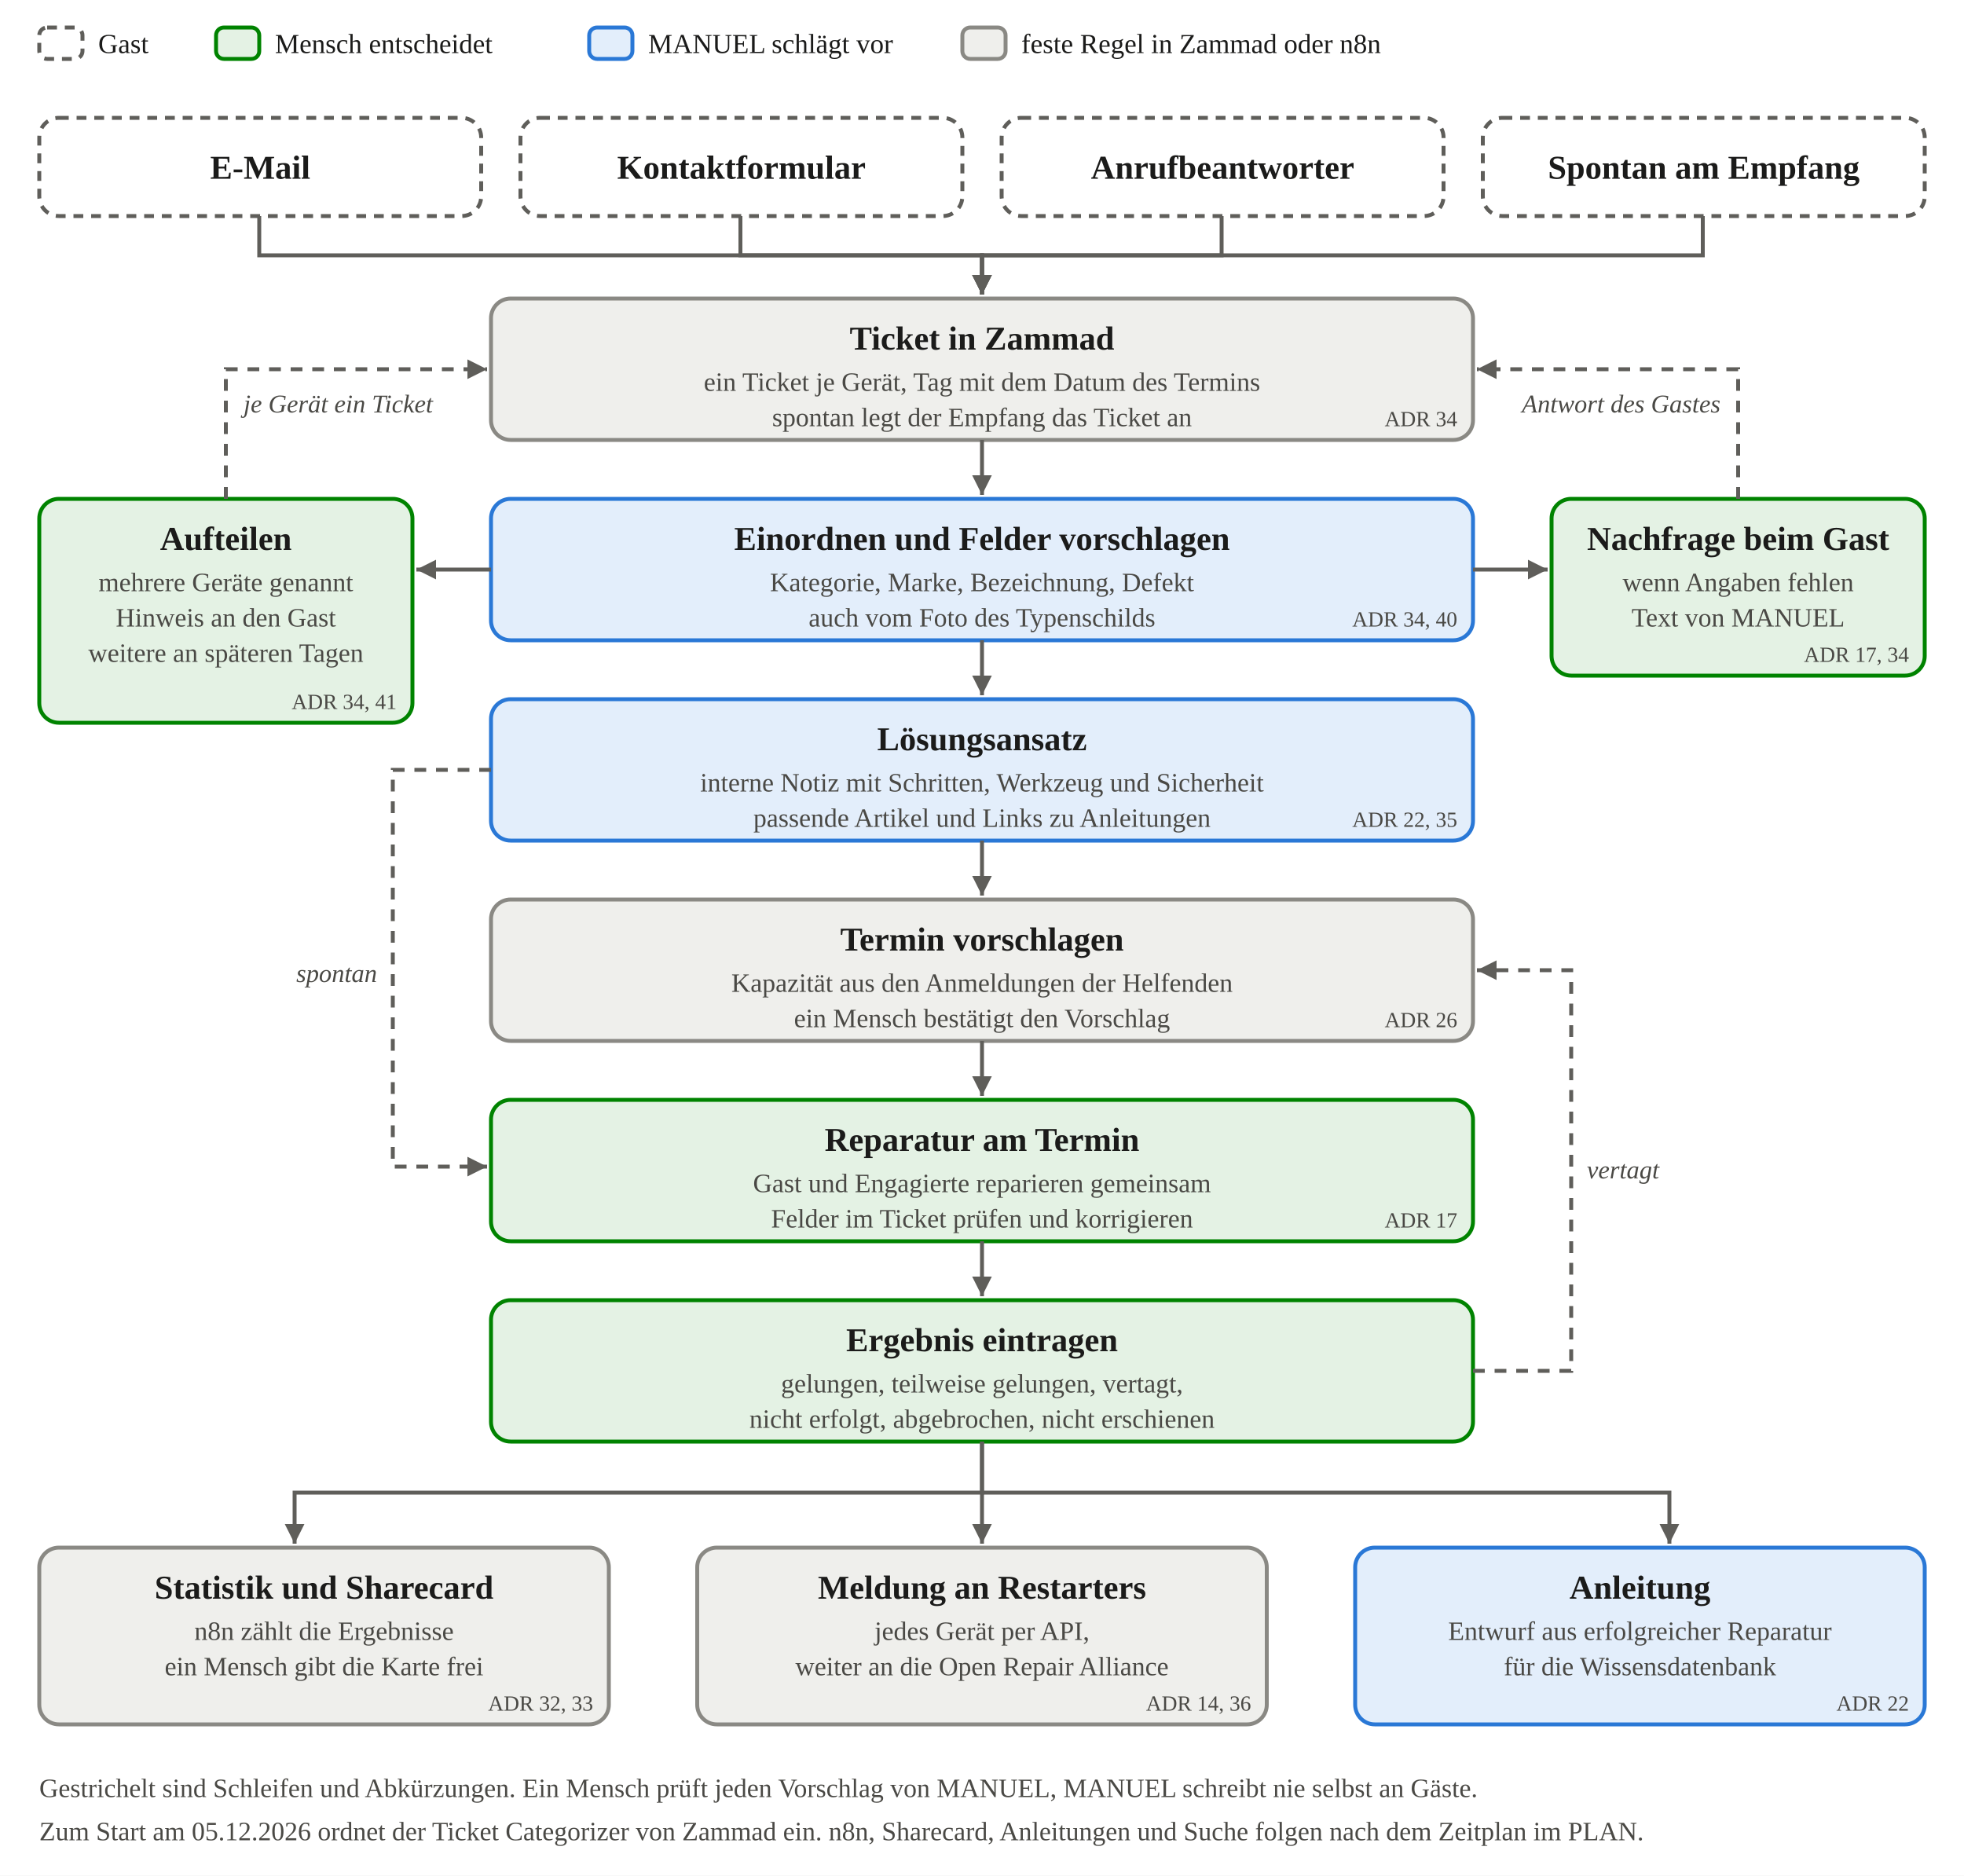
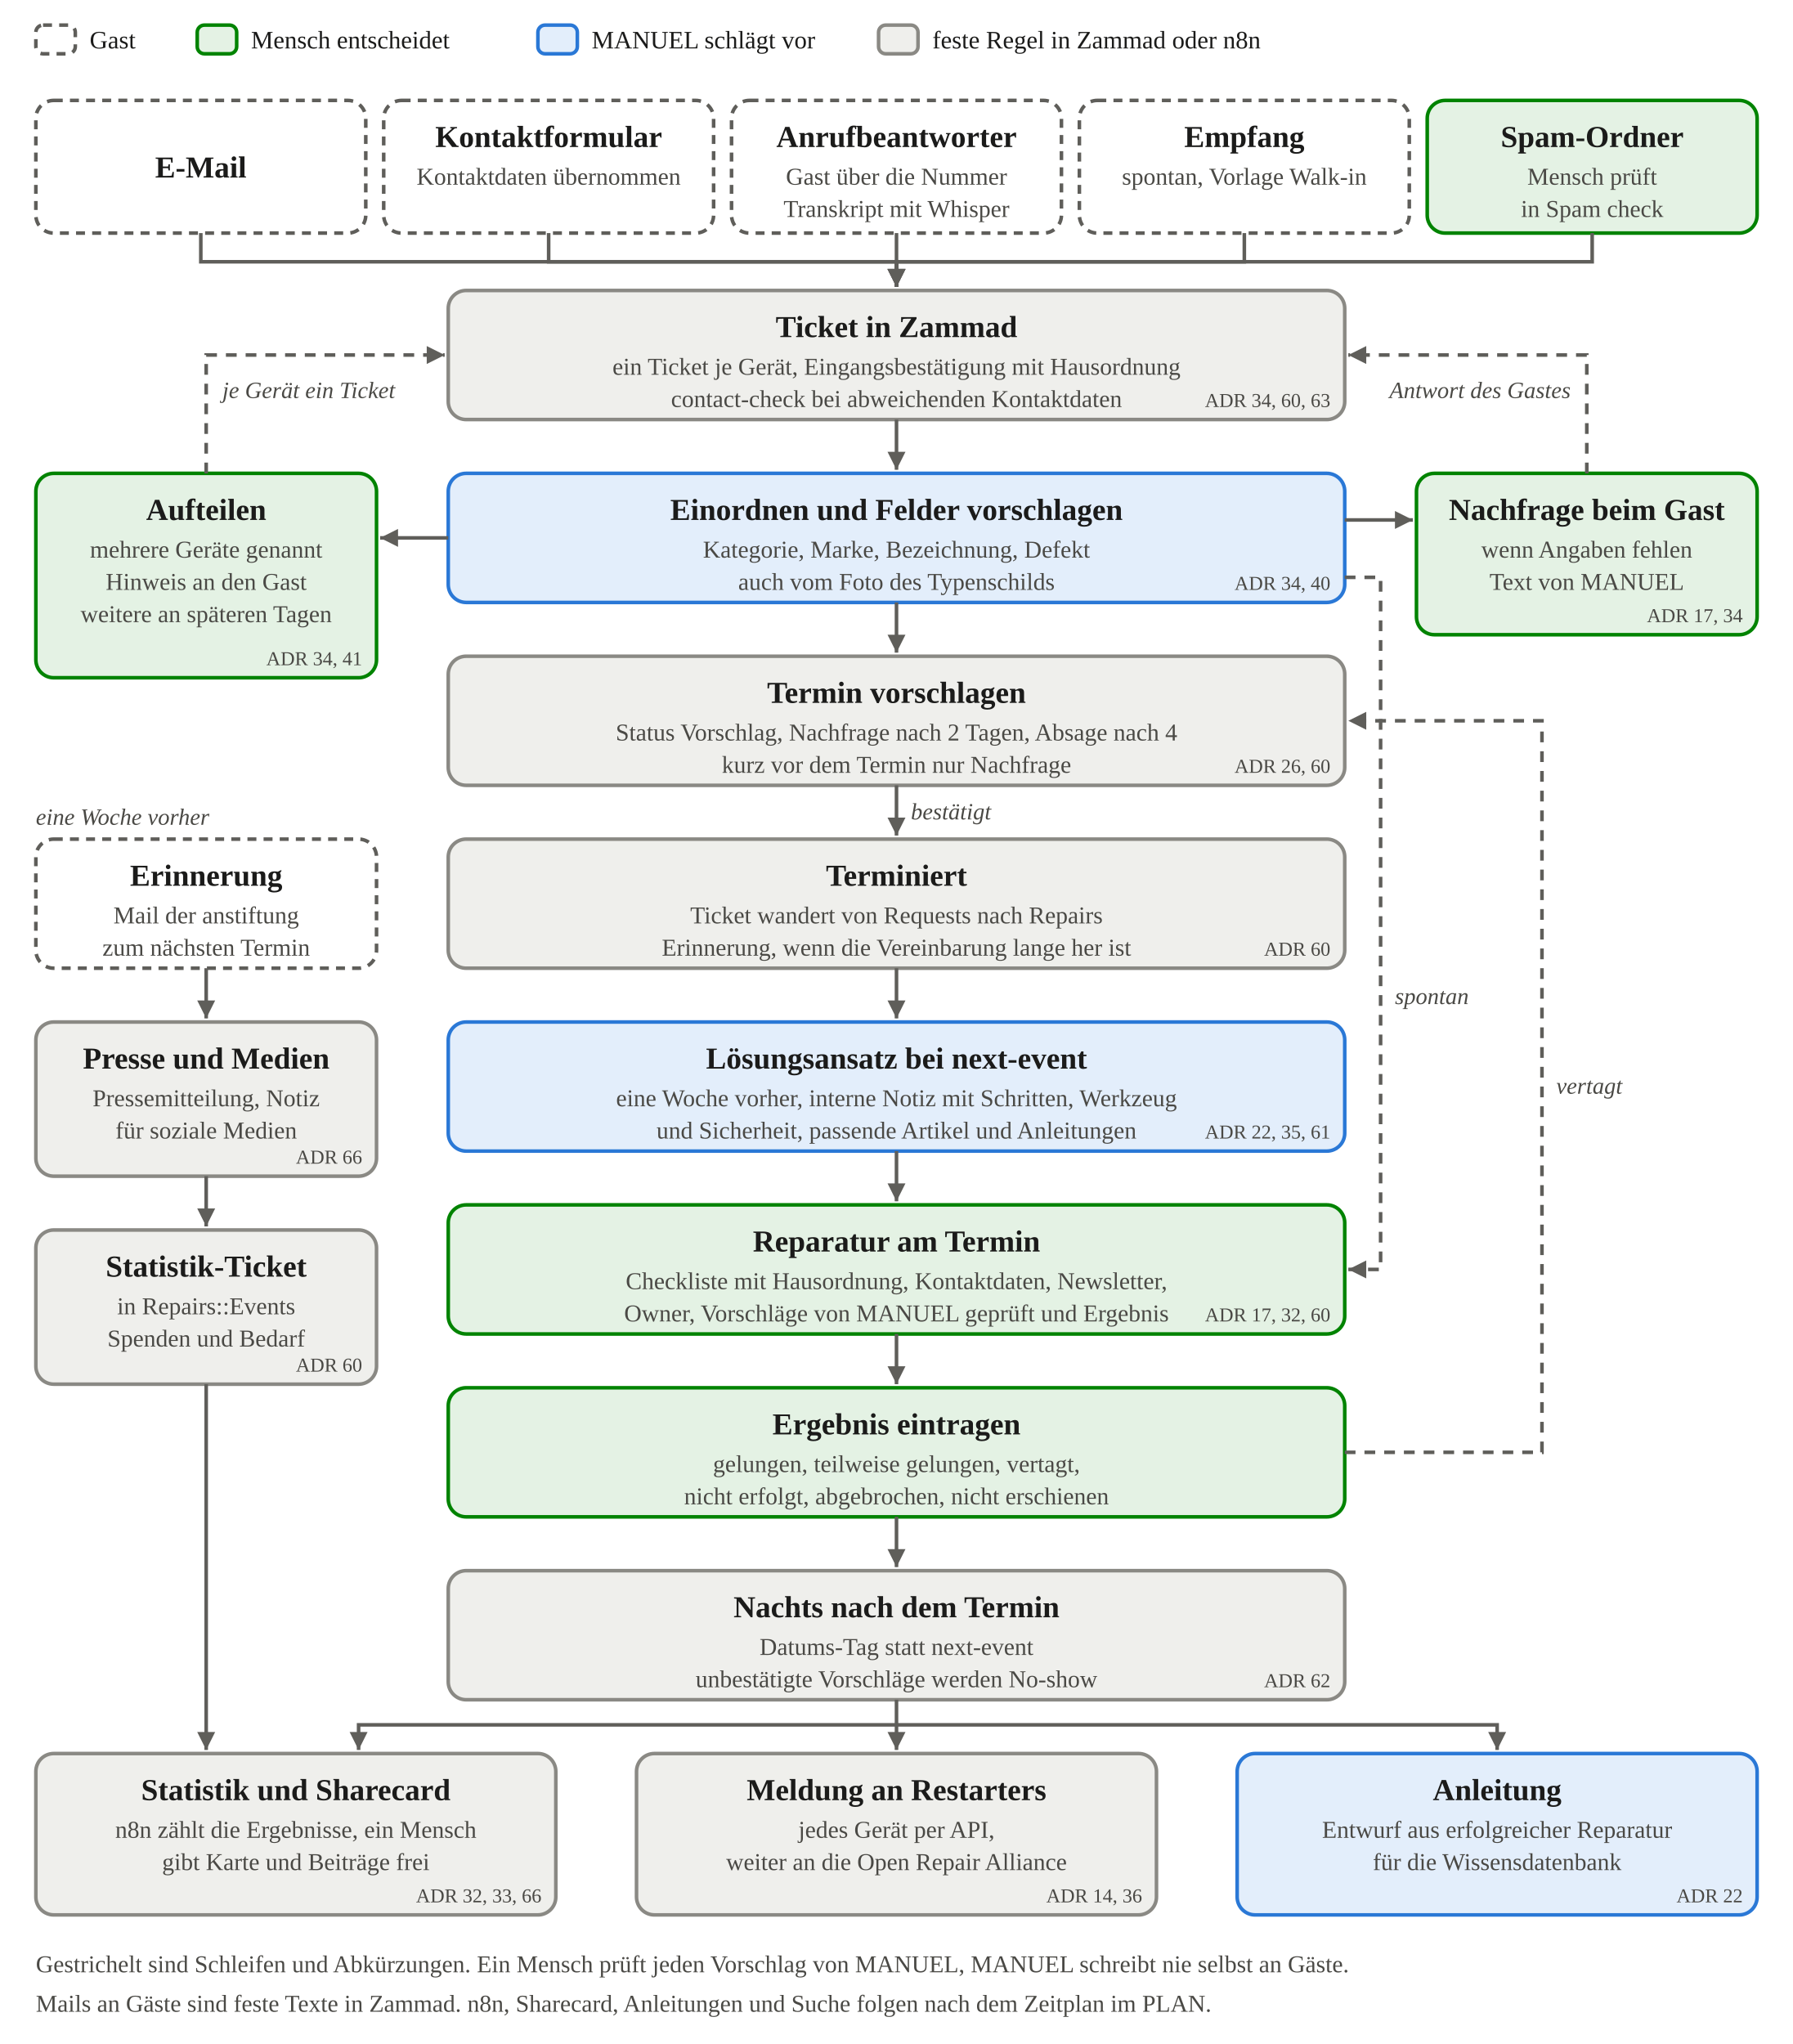
- <svg xmlns="http://www.w3.org/2000/svg" viewBox="0 0 1000 955" width="1000" height="955" font-family="Source Sans 3, Source Sans Pro, Noto Sans, Liberation Sans, Arial, DejaVu Sans, sans-serif" role="img" aria-label="Ablauf einer Anfrage im Repair Café vom Eingang bis zur Meldung">
-   <rect width="1000" height="955" fill="#ffffff" />
+ <svg xmlns="http://www.w3.org/2000/svg" viewBox="0 0 1000 1140" width="1000" height="1140" font-family="Source Sans 3, Source Sans Pro, Noto Sans, Liberation Sans, Arial, DejaVu Sans, sans-serif" role="img" aria-label="Ablauf einer Anfrage im Repair Café vom Eingang bis zur Meldung">
+   <rect width="1000" height="1140" fill="#ffffff" />
  <rect x="20" y="14" width="22" height="16" rx="4" fill="#ffffff" stroke="#5f5e5a" stroke-width="2" stroke-dasharray="5 4" />
  <text x="50" y="27" font-size="14" fill="#1b1b1a">Gast</text>
  <rect x="110" y="14" width="22" height="16" rx="4" fill="#e4f2e4" stroke="#008300" stroke-width="2" />
  <text x="140" y="27" font-size="14" fill="#1b1b1a">Mensch entscheidet</text>
  <rect x="300" y="14" width="22" height="16" rx="4" fill="#e3eefb" stroke="#2a78d6" stroke-width="2" />
  <text x="330" y="27" font-size="14" fill="#1b1b1a">MANUEL schlägt vor</text>
  <rect x="490" y="14" width="22" height="16" rx="4" fill="#efefec" stroke="#8a8984" stroke-width="2" />
  <text x="520" y="27" font-size="14" fill="#1b1b1a">feste Regel in Zammad oder n8n</text>
-   <rect x="20" y="60" width="225" height="50" rx="10" fill="#ffffff" stroke="#5f5e5a" stroke-width="2" stroke-dasharray="5 4" />
-   <text x="132.5" y="91.0" text-anchor="middle" font-size="17" font-weight="600" fill="#1b1b1a">E-Mail</text>
-   <rect x="265" y="60" width="225" height="50" rx="10" fill="#ffffff" stroke="#5f5e5a" stroke-width="2" stroke-dasharray="5 4" />
-   <text x="377.5" y="91.0" text-anchor="middle" font-size="17" font-weight="600" fill="#1b1b1a">Kontaktformular</text>
-   <rect x="510" y="60" width="225" height="50" rx="10" fill="#ffffff" stroke="#5f5e5a" stroke-width="2" stroke-dasharray="5 4" />
-   <text x="622.5" y="91.0" text-anchor="middle" font-size="17" font-weight="600" fill="#1b1b1a">Anrufbeantworter</text>
-   <rect x="755" y="60" width="225" height="50" rx="10" fill="#ffffff" stroke="#5f5e5a" stroke-width="2" stroke-dasharray="5 4" />
-   <text x="867.5" y="91.0" text-anchor="middle" font-size="17" font-weight="600" fill="#1b1b1a">Spontan am Empfang</text>
-   <path d="M 132 110 L 132 130 L 500 130 L 500 150" fill="none" stroke="#5f5e5a" stroke-width="2" />
-   <path d="M 500 150 L 495.0 140.0 L 505.0 140.0 Z" fill="#5f5e5a" />
-   <path d="M 377 110 L 377 130 L 500 130 L 500 150" fill="none" stroke="#5f5e5a" stroke-width="2" />
-   <path d="M 500 150 L 495.0 140.0 L 505.0 140.0 Z" fill="#5f5e5a" />
-   <path d="M 622 110 L 622 130 L 500 130 L 500 150" fill="none" stroke="#5f5e5a" stroke-width="2" />
-   <path d="M 500 150 L 495.0 140.0 L 505.0 140.0 Z" fill="#5f5e5a" />
-   <path d="M 867 110 L 867 130 L 500 130 L 500 150" fill="none" stroke="#5f5e5a" stroke-width="2" />
-   <path d="M 500 150 L 495.0 140.0 L 505.0 140.0 Z" fill="#5f5e5a" />
-   <rect x="250" y="152" width="500" height="72" rx="10" fill="#efefec" stroke="#8a8984" stroke-width="2" />
-   <text x="500.0" y="178" text-anchor="middle" font-size="17" font-weight="600" fill="#1b1b1a">Ticket in Zammad</text>
-   <text x="500.0" y="199" text-anchor="middle" font-size="13.5" fill="#4a4945">ein Ticket je Gerät, Tag mit dem Datum des Termins</text>
-   <text x="500.0" y="217" text-anchor="middle" font-size="13.5" fill="#4a4945">spontan legt der Empfang das Ticket an</text>
-   <text x="742" y="217" text-anchor="end" font-size="11" fill="#4a4945">ADR 34</text>
-   <path d="M 500 224 L 500 252" fill="none" stroke="#5f5e5a" stroke-width="2" />
-   <path d="M 500 252 L 495.0 242.0 L 505.0 242.0 Z" fill="#5f5e5a" />
-   <rect x="250" y="254" width="500" height="72" rx="10" fill="#e3eefb" stroke="#2a78d6" stroke-width="2" />
-   <text x="500.0" y="280" text-anchor="middle" font-size="17" font-weight="600" fill="#1b1b1a">Einordnen und Felder vorschlagen</text>
-   <text x="500.0" y="301" text-anchor="middle" font-size="13.5" fill="#4a4945">Kategorie, Marke, Bezeichnung, Defekt</text>
-   <text x="500.0" y="319" text-anchor="middle" font-size="13.5" fill="#4a4945">auch vom Foto des Typenschilds</text>
-   <text x="742" y="319" text-anchor="end" font-size="11" fill="#4a4945">ADR 34, 40</text>
-   <rect x="20" y="254" width="190" height="114" rx="10" fill="#e4f2e4" stroke="#008300" stroke-width="2" />
-   <text x="115.0" y="280" text-anchor="middle" font-size="17" font-weight="600" fill="#1b1b1a">Aufteilen</text>
-   <text x="115.0" y="301" text-anchor="middle" font-size="13.5" fill="#4a4945">mehrere Geräte genannt</text>
-   <text x="115.0" y="319" text-anchor="middle" font-size="13.5" fill="#4a4945">Hinweis an den Gast</text>
-   <text x="115.0" y="337" text-anchor="middle" font-size="13.5" fill="#4a4945">weitere an späteren Tagen</text>
-   <text x="202" y="361" text-anchor="end" font-size="11" fill="#4a4945">ADR 34, 41</text>
-   <path d="M 250 290 L 212 290" fill="none" stroke="#5f5e5a" stroke-width="2" />
-   <path d="M 212 290 L 222.0 285.0 L 222.0 295.0 Z" fill="#5f5e5a" />
-   <path d="M 115 254 L 115 188 L 248 188" fill="none" stroke="#5f5e5a" stroke-width="2" stroke-dasharray="6 5" />
-   <path d="M 248 188 L 238.0 193.0 L 238.0 183.0 Z" fill="#5f5e5a" />
-   <text x="124" y="210" text-anchor="start" font-size="13" font-style="italic" fill="#4a4945">je Gerät ein Ticket</text>
-   <rect x="790" y="254" width="190" height="90" rx="10" fill="#e4f2e4" stroke="#008300" stroke-width="2" />
-   <text x="885.0" y="280" text-anchor="middle" font-size="17" font-weight="600" fill="#1b1b1a">Nachfrage beim Gast</text>
-   <text x="885.0" y="301" text-anchor="middle" font-size="13.5" fill="#4a4945">wenn Angaben fehlen</text>
-   <text x="885.0" y="319" text-anchor="middle" font-size="13.5" fill="#4a4945">Text von MANUEL</text>
-   <text x="972" y="337" text-anchor="end" font-size="11" fill="#4a4945">ADR 17, 34</text>
+   <rect x="20" y="56" width="184" height="74" rx="10" fill="#ffffff" stroke="#5f5e5a" stroke-width="2" stroke-dasharray="5 4" />
+   <text x="112.0" y="99.0" text-anchor="middle" font-size="17" font-weight="600" fill="#1b1b1a">E-Mail</text>
+   <rect x="214" y="56" width="184" height="74" rx="10" fill="#ffffff" stroke="#5f5e5a" stroke-width="2" stroke-dasharray="5 4" />
+   <text x="306.0" y="82" text-anchor="middle" font-size="17" font-weight="600" fill="#1b1b1a">Kontaktformular</text>
+   <text x="306.0" y="103" text-anchor="middle" font-size="13.5" fill="#4a4945">Kontaktdaten übernommen</text>
+   <rect x="408" y="56" width="184" height="74" rx="10" fill="#ffffff" stroke="#5f5e5a" stroke-width="2" stroke-dasharray="5 4" />
+   <text x="500.0" y="82" text-anchor="middle" font-size="17" font-weight="600" fill="#1b1b1a">Anrufbeantworter</text>
+   <text x="500.0" y="103" text-anchor="middle" font-size="13.5" fill="#4a4945">Gast über die Nummer</text>
+   <text x="500.0" y="121" text-anchor="middle" font-size="13.5" fill="#4a4945">Transkript mit Whisper</text>
+   <rect x="602" y="56" width="184" height="74" rx="10" fill="#ffffff" stroke="#5f5e5a" stroke-width="2" stroke-dasharray="5 4" />
+   <text x="694.0" y="82" text-anchor="middle" font-size="17" font-weight="600" fill="#1b1b1a">Empfang</text>
+   <text x="694.0" y="103" text-anchor="middle" font-size="13.5" fill="#4a4945">spontan, Vorlage Walk-in</text>
+   <rect x="796" y="56" width="184" height="74" rx="10" fill="#e4f2e4" stroke="#008300" stroke-width="2" />
+   <text x="888.0" y="82" text-anchor="middle" font-size="17" font-weight="600" fill="#1b1b1a">Spam-Ordner</text>
+   <text x="888.0" y="103" text-anchor="middle" font-size="13.5" fill="#4a4945">Mensch prüft</text>
+   <text x="888.0" y="121" text-anchor="middle" font-size="13.5" fill="#4a4945">in Spam check</text>
+   <path d="M 112 130 L 112 146 L 500 146 L 500 160" fill="none" stroke="#5f5e5a" stroke-width="2" />
+   <path d="M 500 160 L 495.0 150.0 L 505.0 150.0 Z" fill="#5f5e5a" />
+   <path d="M 306 130 L 306 146 L 500 146 L 500 160" fill="none" stroke="#5f5e5a" stroke-width="2" />
+   <path d="M 500 160 L 495.0 150.0 L 505.0 150.0 Z" fill="#5f5e5a" />
+   <path d="M 500 130 L 500 160" fill="none" stroke="#5f5e5a" stroke-width="2" />
+   <path d="M 500 160 L 495.0 150.0 L 505.0 150.0 Z" fill="#5f5e5a" />
+   <path d="M 694 130 L 694 146 L 500 146 L 500 160" fill="none" stroke="#5f5e5a" stroke-width="2" />
+   <path d="M 500 160 L 495.0 150.0 L 505.0 150.0 Z" fill="#5f5e5a" />
+   <path d="M 888 130 L 888 146 L 500 146 L 500 160" fill="none" stroke="#5f5e5a" stroke-width="2" />
+   <path d="M 500 160 L 495.0 150.0 L 505.0 150.0 Z" fill="#5f5e5a" />
+   <rect x="250" y="162" width="500" height="72" rx="10" fill="#efefec" stroke="#8a8984" stroke-width="2" />
+   <text x="500.0" y="188" text-anchor="middle" font-size="17" font-weight="600" fill="#1b1b1a">Ticket in Zammad</text>
+   <text x="500.0" y="209" text-anchor="middle" font-size="13.5" fill="#4a4945">ein Ticket je Gerät, Eingangsbestätigung mit Hausordnung</text>
+   <text x="500.0" y="227" text-anchor="middle" font-size="13.5" fill="#4a4945">contact-check bei abweichenden Kontaktdaten</text>
+   <text x="742" y="227" text-anchor="end" font-size="11" fill="#4a4945">ADR 34, 60, 63</text>
+   <path d="M 500 234 L 500 262" fill="none" stroke="#5f5e5a" stroke-width="2" />
+   <path d="M 500 262 L 495.0 252.0 L 505.0 252.0 Z" fill="#5f5e5a" />
+   <rect x="250" y="264" width="500" height="72" rx="10" fill="#e3eefb" stroke="#2a78d6" stroke-width="2" />
+   <text x="500.0" y="290" text-anchor="middle" font-size="17" font-weight="600" fill="#1b1b1a">Einordnen und Felder vorschlagen</text>
+   <text x="500.0" y="311" text-anchor="middle" font-size="13.5" fill="#4a4945">Kategorie, Marke, Bezeichnung, Defekt</text>
+   <text x="500.0" y="329" text-anchor="middle" font-size="13.5" fill="#4a4945">auch vom Foto des Typenschilds</text>
+   <text x="742" y="329" text-anchor="end" font-size="11" fill="#4a4945">ADR 34, 40</text>
+   <rect x="20" y="264" width="190" height="114" rx="10" fill="#e4f2e4" stroke="#008300" stroke-width="2" />
+   <text x="115.0" y="290" text-anchor="middle" font-size="17" font-weight="600" fill="#1b1b1a">Aufteilen</text>
+   <text x="115.0" y="311" text-anchor="middle" font-size="13.5" fill="#4a4945">mehrere Geräte genannt</text>
+   <text x="115.0" y="329" text-anchor="middle" font-size="13.5" fill="#4a4945">Hinweis an den Gast</text>
+   <text x="115.0" y="347" text-anchor="middle" font-size="13.5" fill="#4a4945">weitere an späteren Tagen</text>
+   <text x="202" y="371" text-anchor="end" font-size="11" fill="#4a4945">ADR 34, 41</text>
+   <path d="M 250 300 L 212 300" fill="none" stroke="#5f5e5a" stroke-width="2" />
+   <path d="M 212 300 L 222.0 295.0 L 222.0 305.0 Z" fill="#5f5e5a" />
+   <path d="M 115 264 L 115 198 L 248 198" fill="none" stroke="#5f5e5a" stroke-width="2" stroke-dasharray="6 5" />
+   <path d="M 248 198 L 238.0 203.0 L 238.0 193.0 Z" fill="#5f5e5a" />
+   <text x="124" y="222" text-anchor="start" font-size="13" font-style="italic" fill="#4a4945">je Gerät ein Ticket</text>
+   <rect x="790" y="264" width="190" height="90" rx="10" fill="#e4f2e4" stroke="#008300" stroke-width="2" />
+   <text x="885.0" y="290" text-anchor="middle" font-size="17" font-weight="600" fill="#1b1b1a">Nachfrage beim Gast</text>
+   <text x="885.0" y="311" text-anchor="middle" font-size="13.5" fill="#4a4945">wenn Angaben fehlen</text>
+   <text x="885.0" y="329" text-anchor="middle" font-size="13.5" fill="#4a4945">Text von MANUEL</text>
+   <text x="972" y="347" text-anchor="end" font-size="11" fill="#4a4945">ADR 17, 34</text>
  <path d="M 750 290 L 788 290" fill="none" stroke="#5f5e5a" stroke-width="2" />
  <path d="M 788 290 L 778.0 295.0 L 778.0 285.0 Z" fill="#5f5e5a" />
-   <path d="M 885 254 L 885 188 L 752 188" fill="none" stroke="#5f5e5a" stroke-width="2" stroke-dasharray="6 5" />
-   <path d="M 752 188 L 762.0 183.0 L 762.0 193.0 Z" fill="#5f5e5a" />
-   <text x="876" y="210" text-anchor="end" font-size="13" font-style="italic" fill="#4a4945">Antwort des Gastes</text>
-   <path d="M 500 326 L 500 354" fill="none" stroke="#5f5e5a" stroke-width="2" />
-   <path d="M 500 354 L 495.0 344.0 L 505.0 344.0 Z" fill="#5f5e5a" />
-   <rect x="250" y="356" width="500" height="72" rx="10" fill="#e3eefb" stroke="#2a78d6" stroke-width="2" />
-   <text x="500.0" y="382" text-anchor="middle" font-size="17" font-weight="600" fill="#1b1b1a">Lösungsansatz</text>
-   <text x="500.0" y="403" text-anchor="middle" font-size="13.5" fill="#4a4945">interne Notiz mit Schritten, Werkzeug und Sicherheit</text>
-   <text x="500.0" y="421" text-anchor="middle" font-size="13.5" fill="#4a4945">passende Artikel und Links zu Anleitungen</text>
-   <text x="742" y="421" text-anchor="end" font-size="11" fill="#4a4945">ADR 22, 35</text>
-   <path d="M 500 428 L 500 456" fill="none" stroke="#5f5e5a" stroke-width="2" />
-   <path d="M 500 456 L 495.0 446.0 L 505.0 446.0 Z" fill="#5f5e5a" />
-   <rect x="250" y="458" width="500" height="72" rx="10" fill="#efefec" stroke="#8a8984" stroke-width="2" />
-   <text x="500.0" y="484" text-anchor="middle" font-size="17" font-weight="600" fill="#1b1b1a">Termin vorschlagen</text>
-   <text x="500.0" y="505" text-anchor="middle" font-size="13.5" fill="#4a4945">Kapazität aus den Anmeldungen der Helfenden</text>
-   <text x="500.0" y="523" text-anchor="middle" font-size="13.5" fill="#4a4945">ein Mensch bestätigt den Vorschlag</text>
-   <text x="742" y="523" text-anchor="end" font-size="11" fill="#4a4945">ADR 26</text>
-   <path d="M 500 530 L 500 558" fill="none" stroke="#5f5e5a" stroke-width="2" />
-   <path d="M 500 558 L 495.0 548.0 L 505.0 548.0 Z" fill="#5f5e5a" />
-   <path d="M 250 392 L 200 392 L 200 594 L 248 594" fill="none" stroke="#5f5e5a" stroke-width="2" stroke-dasharray="6 5" />
-   <path d="M 248 594 L 238.0 599.0 L 238.0 589.0 Z" fill="#5f5e5a" />
-   <text x="192" y="500" text-anchor="end" font-size="13" font-style="italic" fill="#4a4945">spontan</text>
-   <rect x="250" y="560" width="500" height="72" rx="10" fill="#e4f2e4" stroke="#008300" stroke-width="2" />
-   <text x="500.0" y="586" text-anchor="middle" font-size="17" font-weight="600" fill="#1b1b1a">Reparatur am Termin</text>
-   <text x="500.0" y="607" text-anchor="middle" font-size="13.5" fill="#4a4945">Gast und Engagierte reparieren gemeinsam</text>
-   <text x="500.0" y="625" text-anchor="middle" font-size="13.5" fill="#4a4945">Felder im Ticket prüfen und korrigieren</text>
-   <text x="742" y="625" text-anchor="end" font-size="11" fill="#4a4945">ADR 17</text>
-   <path d="M 500 632 L 500 660" fill="none" stroke="#5f5e5a" stroke-width="2" />
-   <path d="M 500 660 L 495.0 650.0 L 505.0 650.0 Z" fill="#5f5e5a" />
-   <rect x="250" y="662" width="500" height="72" rx="10" fill="#e4f2e4" stroke="#008300" stroke-width="2" />
-   <text x="500.0" y="688" text-anchor="middle" font-size="17" font-weight="600" fill="#1b1b1a">Ergebnis eintragen</text>
-   <text x="500.0" y="709" text-anchor="middle" font-size="13.5" fill="#4a4945">gelungen, teilweise gelungen, vertagt,</text>
-   <text x="500.0" y="727" text-anchor="middle" font-size="13.5" fill="#4a4945">nicht erfolgt, abgebrochen, nicht erschienen</text>
-   <path d="M 750 698 L 800 698 L 800 494 L 752 494" fill="none" stroke="#5f5e5a" stroke-width="2" stroke-dasharray="6 5" />
-   <path d="M 752 494 L 762.0 489.0 L 762.0 499.0 Z" fill="#5f5e5a" />
-   <text x="808" y="600" text-anchor="start" font-size="13" font-style="italic" fill="#4a4945">vertagt</text>
-   <path d="M 500 734 L 500 760 L 150 760 L 150 786" fill="none" stroke="#5f5e5a" stroke-width="2" />
-   <path d="M 150 786 L 145.0 776.0 L 155.0 776.0 Z" fill="#5f5e5a" />
-   <path d="M 500 734 L 500 786" fill="none" stroke="#5f5e5a" stroke-width="2" />
-   <path d="M 500 786 L 495.0 776.0 L 505.0 776.0 Z" fill="#5f5e5a" />
-   <path d="M 500 760 L 850 760 L 850 786" fill="none" stroke="#5f5e5a" stroke-width="2" />
-   <path d="M 850 786 L 845.0 776.0 L 855.0 776.0 Z" fill="#5f5e5a" />
-   <rect x="20" y="788" width="290" height="90" rx="10" fill="#efefec" stroke="#8a8984" stroke-width="2" />
-   <text x="165.0" y="814" text-anchor="middle" font-size="17" font-weight="600" fill="#1b1b1a">Statistik und Sharecard</text>
-   <text x="165.0" y="835" text-anchor="middle" font-size="13.5" fill="#4a4945">n8n zählt die Ergebnisse</text>
-   <text x="165.0" y="853" text-anchor="middle" font-size="13.5" fill="#4a4945">ein Mensch gibt die Karte frei</text>
-   <text x="302" y="871" text-anchor="end" font-size="11" fill="#4a4945">ADR 32, 33</text>
-   <rect x="355" y="788" width="290" height="90" rx="10" fill="#efefec" stroke="#8a8984" stroke-width="2" />
-   <text x="500.0" y="814" text-anchor="middle" font-size="17" font-weight="600" fill="#1b1b1a">Meldung an Restarters</text>
-   <text x="500.0" y="835" text-anchor="middle" font-size="13.5" fill="#4a4945">jedes Gerät per API,</text>
-   <text x="500.0" y="853" text-anchor="middle" font-size="13.5" fill="#4a4945">weiter an die Open Repair Alliance</text>
-   <text x="637" y="871" text-anchor="end" font-size="11" fill="#4a4945">ADR 14, 36</text>
-   <rect x="690" y="788" width="290" height="90" rx="10" fill="#e3eefb" stroke="#2a78d6" stroke-width="2" />
-   <text x="835.0" y="814" text-anchor="middle" font-size="17" font-weight="600" fill="#1b1b1a">Anleitung</text>
-   <text x="835.0" y="835" text-anchor="middle" font-size="13.5" fill="#4a4945">Entwurf aus erfolgreicher Reparatur</text>
-   <text x="835.0" y="853" text-anchor="middle" font-size="13.5" fill="#4a4945">für die Wissensdatenbank</text>
-   <text x="972" y="871" text-anchor="end" font-size="11" fill="#4a4945">ADR 22</text>
-   <text x="20" y="915" font-size="13.5" fill="#4a4945">Gestrichelt sind Schleifen und Abkürzungen. Ein Mensch prüft jeden Vorschlag von MANUEL, MANUEL schreibt nie selbst an Gäste.</text>
-   <text x="20" y="937" font-size="13.5" fill="#4a4945">Zum Start am 05.12.2026 ordnet der Ticket Categorizer von Zammad ein. n8n, Sharecard, Anleitungen und Suche folgen nach dem Zeitplan im PLAN.</text>
+   <path d="M 885 264 L 885 198 L 752 198" fill="none" stroke="#5f5e5a" stroke-width="2" stroke-dasharray="6 5" />
+   <path d="M 752 198 L 762.0 193.0 L 762.0 203.0 Z" fill="#5f5e5a" />
+   <text x="876" y="222" text-anchor="end" font-size="13" font-style="italic" fill="#4a4945">Antwort des Gastes</text>
+   <path d="M 500 336 L 500 364" fill="none" stroke="#5f5e5a" stroke-width="2" />
+   <path d="M 500 364 L 495.0 354.0 L 505.0 354.0 Z" fill="#5f5e5a" />
+   <rect x="250" y="366" width="500" height="72" rx="10" fill="#efefec" stroke="#8a8984" stroke-width="2" />
+   <text x="500.0" y="392" text-anchor="middle" font-size="17" font-weight="600" fill="#1b1b1a">Termin vorschlagen</text>
+   <text x="500.0" y="413" text-anchor="middle" font-size="13.5" fill="#4a4945">Status Vorschlag, Nachfrage nach 2 Tagen, Absage nach 4</text>
+   <text x="500.0" y="431" text-anchor="middle" font-size="13.5" fill="#4a4945">kurz vor dem Termin nur Nachfrage</text>
+   <text x="742" y="431" text-anchor="end" font-size="11" fill="#4a4945">ADR 26, 60</text>
+   <path d="M 500 438 L 500 466" fill="none" stroke="#5f5e5a" stroke-width="2" />
+   <path d="M 500 466 L 495.0 456.0 L 505.0 456.0 Z" fill="#5f5e5a" />
+   <text x="508" y="457" text-anchor="start" font-size="13" font-style="italic" fill="#4a4945">bestätigt</text>
+   <rect x="250" y="468" width="500" height="72" rx="10" fill="#efefec" stroke="#8a8984" stroke-width="2" />
+   <text x="500.0" y="494" text-anchor="middle" font-size="17" font-weight="600" fill="#1b1b1a">Terminiert</text>
+   <text x="500.0" y="515" text-anchor="middle" font-size="13.5" fill="#4a4945">Ticket wandert von Requests nach Repairs</text>
+   <text x="500.0" y="533" text-anchor="middle" font-size="13.5" fill="#4a4945">Erinnerung, wenn die Vereinbarung lange her ist</text>
+   <text x="742" y="533" text-anchor="end" font-size="11" fill="#4a4945">ADR 60</text>
+   <path d="M 500 540 L 500 568" fill="none" stroke="#5f5e5a" stroke-width="2" />
+   <path d="M 500 568 L 495.0 558.0 L 505.0 558.0 Z" fill="#5f5e5a" />
+   <rect x="250" y="570" width="500" height="72" rx="10" fill="#e3eefb" stroke="#2a78d6" stroke-width="2" />
+   <text x="500.0" y="596" text-anchor="middle" font-size="17" font-weight="600" fill="#1b1b1a">Lösungsansatz bei next-event</text>
+   <text x="500.0" y="617" text-anchor="middle" font-size="13.5" fill="#4a4945">eine Woche vorher, interne Notiz mit Schritten, Werkzeug</text>
+   <text x="500.0" y="635" text-anchor="middle" font-size="13.5" fill="#4a4945">und Sicherheit, passende Artikel und Anleitungen</text>
+   <text x="742" y="635" text-anchor="end" font-size="11" fill="#4a4945">ADR 22, 35, 61</text>
+   <path d="M 500 642 L 500 670" fill="none" stroke="#5f5e5a" stroke-width="2" />
+   <path d="M 500 670 L 495.0 660.0 L 505.0 660.0 Z" fill="#5f5e5a" />
+   <path d="M 750 322 L 770 322 L 770 708 L 752 708" fill="none" stroke="#5f5e5a" stroke-width="2" stroke-dasharray="6 5" />
+   <path d="M 752 708 L 762.0 703.0 L 762.0 713.0 Z" fill="#5f5e5a" />
+   <text x="778" y="560" text-anchor="start" font-size="13" font-style="italic" fill="#4a4945">spontan</text>
+   <rect x="250" y="672" width="500" height="72" rx="10" fill="#e4f2e4" stroke="#008300" stroke-width="2" />
+   <text x="500.0" y="698" text-anchor="middle" font-size="17" font-weight="600" fill="#1b1b1a">Reparatur am Termin</text>
+   <text x="500.0" y="719" text-anchor="middle" font-size="13.5" fill="#4a4945">Checkliste mit Hausordnung, Kontaktdaten, Newsletter,</text>
+   <text x="500.0" y="737" text-anchor="middle" font-size="13.5" fill="#4a4945">Owner, Vorschläge von MANUEL geprüft und Ergebnis</text>
+   <text x="742" y="737" text-anchor="end" font-size="11" fill="#4a4945">ADR 17, 32, 60</text>
+   <path d="M 500 744 L 500 772" fill="none" stroke="#5f5e5a" stroke-width="2" />
+   <path d="M 500 772 L 495.0 762.0 L 505.0 762.0 Z" fill="#5f5e5a" />
+   <rect x="250" y="774" width="500" height="72" rx="10" fill="#e4f2e4" stroke="#008300" stroke-width="2" />
+   <text x="500.0" y="800" text-anchor="middle" font-size="17" font-weight="600" fill="#1b1b1a">Ergebnis eintragen</text>
+   <text x="500.0" y="821" text-anchor="middle" font-size="13.5" fill="#4a4945">gelungen, teilweise gelungen, vertagt,</text>
+   <text x="500.0" y="839" text-anchor="middle" font-size="13.5" fill="#4a4945">nicht erfolgt, abgebrochen, nicht erschienen</text>
+   <path d="M 750 810 L 860 810 L 860 402 L 752 402" fill="none" stroke="#5f5e5a" stroke-width="2" stroke-dasharray="6 5" />
+   <path d="M 752 402 L 762.0 397.0 L 762.0 407.0 Z" fill="#5f5e5a" />
+   <text x="868" y="610" text-anchor="start" font-size="13" font-style="italic" fill="#4a4945">vertagt</text>
+   <path d="M 500 846 L 500 874" fill="none" stroke="#5f5e5a" stroke-width="2" />
+   <path d="M 500 874 L 495.0 864.0 L 505.0 864.0 Z" fill="#5f5e5a" />
+   <rect x="250" y="876" width="500" height="72" rx="10" fill="#efefec" stroke="#8a8984" stroke-width="2" />
+   <text x="500.0" y="902" text-anchor="middle" font-size="17" font-weight="600" fill="#1b1b1a">Nachts nach dem Termin</text>
+   <text x="500.0" y="923" text-anchor="middle" font-size="13.5" fill="#4a4945">Datums-Tag statt next-event</text>
+   <text x="500.0" y="941" text-anchor="middle" font-size="13.5" fill="#4a4945">unbestätigte Vorschläge werden No-show</text>
+   <text x="742" y="941" text-anchor="end" font-size="11" fill="#4a4945">ADR 62</text>
+   <text x="20" y="460" font-size="13" font-style="italic" fill="#4a4945">eine Woche vorher</text>
+   <rect x="20" y="468" width="190" height="72" rx="10" fill="#ffffff" stroke="#5f5e5a" stroke-width="2" stroke-dasharray="5 4" />
+   <text x="115.0" y="494" text-anchor="middle" font-size="17" font-weight="600" fill="#1b1b1a">Erinnerung</text>
+   <text x="115.0" y="515" text-anchor="middle" font-size="13.5" fill="#4a4945">Mail der anstiftung</text>
+   <text x="115.0" y="533" text-anchor="middle" font-size="13.5" fill="#4a4945">zum nächsten Termin</text>
+   <path d="M 115 540 L 115 568" fill="none" stroke="#5f5e5a" stroke-width="2" />
+   <path d="M 115 568 L 110.0 558.0 L 120.0 558.0 Z" fill="#5f5e5a" />
+   <rect x="20" y="570" width="190" height="86" rx="10" fill="#efefec" stroke="#8a8984" stroke-width="2" />
+   <text x="115.0" y="596" text-anchor="middle" font-size="17" font-weight="600" fill="#1b1b1a">Presse und Medien</text>
+   <text x="115.0" y="617" text-anchor="middle" font-size="13.5" fill="#4a4945">Pressemitteilung, Notiz</text>
+   <text x="115.0" y="635" text-anchor="middle" font-size="13.5" fill="#4a4945">für soziale Medien</text>
+   <text x="202" y="649" text-anchor="end" font-size="11" fill="#4a4945">ADR 66</text>
+   <path d="M 115 656 L 115 684" fill="none" stroke="#5f5e5a" stroke-width="2" />
+   <path d="M 115 684 L 110.0 674.0 L 120.0 674.0 Z" fill="#5f5e5a" />
+   <rect x="20" y="686" width="190" height="86" rx="10" fill="#efefec" stroke="#8a8984" stroke-width="2" />
+   <text x="115.0" y="712" text-anchor="middle" font-size="17" font-weight="600" fill="#1b1b1a">Statistik-Ticket</text>
+   <text x="115.0" y="733" text-anchor="middle" font-size="13.5" fill="#4a4945">in Repairs::Events</text>
+   <text x="115.0" y="751" text-anchor="middle" font-size="13.5" fill="#4a4945">Spenden und Bedarf</text>
+   <text x="202" y="765" text-anchor="end" font-size="11" fill="#4a4945">ADR 60</text>
+   <path d="M 115 772 L 115 976" fill="none" stroke="#5f5e5a" stroke-width="2" />
+   <path d="M 115 976 L 110.0 966.0 L 120.0 966.0 Z" fill="#5f5e5a" />
+   <path d="M 500 962 L 200 962 L 200 976" fill="none" stroke="#5f5e5a" stroke-width="2" />
+   <path d="M 200 976 L 195.0 966.0 L 205.0 966.0 Z" fill="#5f5e5a" />
+   <path d="M 500 948 L 500 976" fill="none" stroke="#5f5e5a" stroke-width="2" />
+   <path d="M 500 976 L 495.0 966.0 L 505.0 966.0 Z" fill="#5f5e5a" />
+   <path d="M 500 962 L 835 962 L 835 976" fill="none" stroke="#5f5e5a" stroke-width="2" />
+   <path d="M 835 976 L 830.0 966.0 L 840.0 966.0 Z" fill="#5f5e5a" />
+   <rect x="20" y="978" width="290" height="90" rx="10" fill="#efefec" stroke="#8a8984" stroke-width="2" />
+   <text x="165.0" y="1004" text-anchor="middle" font-size="17" font-weight="600" fill="#1b1b1a">Statistik und Sharecard</text>
+   <text x="165.0" y="1025" text-anchor="middle" font-size="13.5" fill="#4a4945">n8n zählt die Ergebnisse, ein Mensch</text>
+   <text x="165.0" y="1043" text-anchor="middle" font-size="13.5" fill="#4a4945">gibt Karte und Beiträge frei</text>
+   <text x="302" y="1061" text-anchor="end" font-size="11" fill="#4a4945">ADR 32, 33, 66</text>
+   <rect x="355" y="978" width="290" height="90" rx="10" fill="#efefec" stroke="#8a8984" stroke-width="2" />
+   <text x="500.0" y="1004" text-anchor="middle" font-size="17" font-weight="600" fill="#1b1b1a">Meldung an Restarters</text>
+   <text x="500.0" y="1025" text-anchor="middle" font-size="13.5" fill="#4a4945">jedes Gerät per API,</text>
+   <text x="500.0" y="1043" text-anchor="middle" font-size="13.5" fill="#4a4945">weiter an die Open Repair Alliance</text>
+   <text x="637" y="1061" text-anchor="end" font-size="11" fill="#4a4945">ADR 14, 36</text>
+   <rect x="690" y="978" width="290" height="90" rx="10" fill="#e3eefb" stroke="#2a78d6" stroke-width="2" />
+   <text x="835.0" y="1004" text-anchor="middle" font-size="17" font-weight="600" fill="#1b1b1a">Anleitung</text>
+   <text x="835.0" y="1025" text-anchor="middle" font-size="13.5" fill="#4a4945">Entwurf aus erfolgreicher Reparatur</text>
+   <text x="835.0" y="1043" text-anchor="middle" font-size="13.5" fill="#4a4945">für die Wissensdatenbank</text>
+   <text x="972" y="1061" text-anchor="end" font-size="11" fill="#4a4945">ADR 22</text>
+   <text x="20" y="1100" font-size="13.5" fill="#4a4945">Gestrichelt sind Schleifen und Abkürzungen. Ein Mensch prüft jeden Vorschlag von MANUEL, MANUEL schreibt nie selbst an Gäste.</text>
+   <text x="20" y="1122" font-size="13.5" fill="#4a4945">Mails an Gäste sind feste Texte in Zammad. n8n, Sharecard, Anleitungen und Suche folgen nach dem Zeitplan im PLAN.</text>
</svg>
